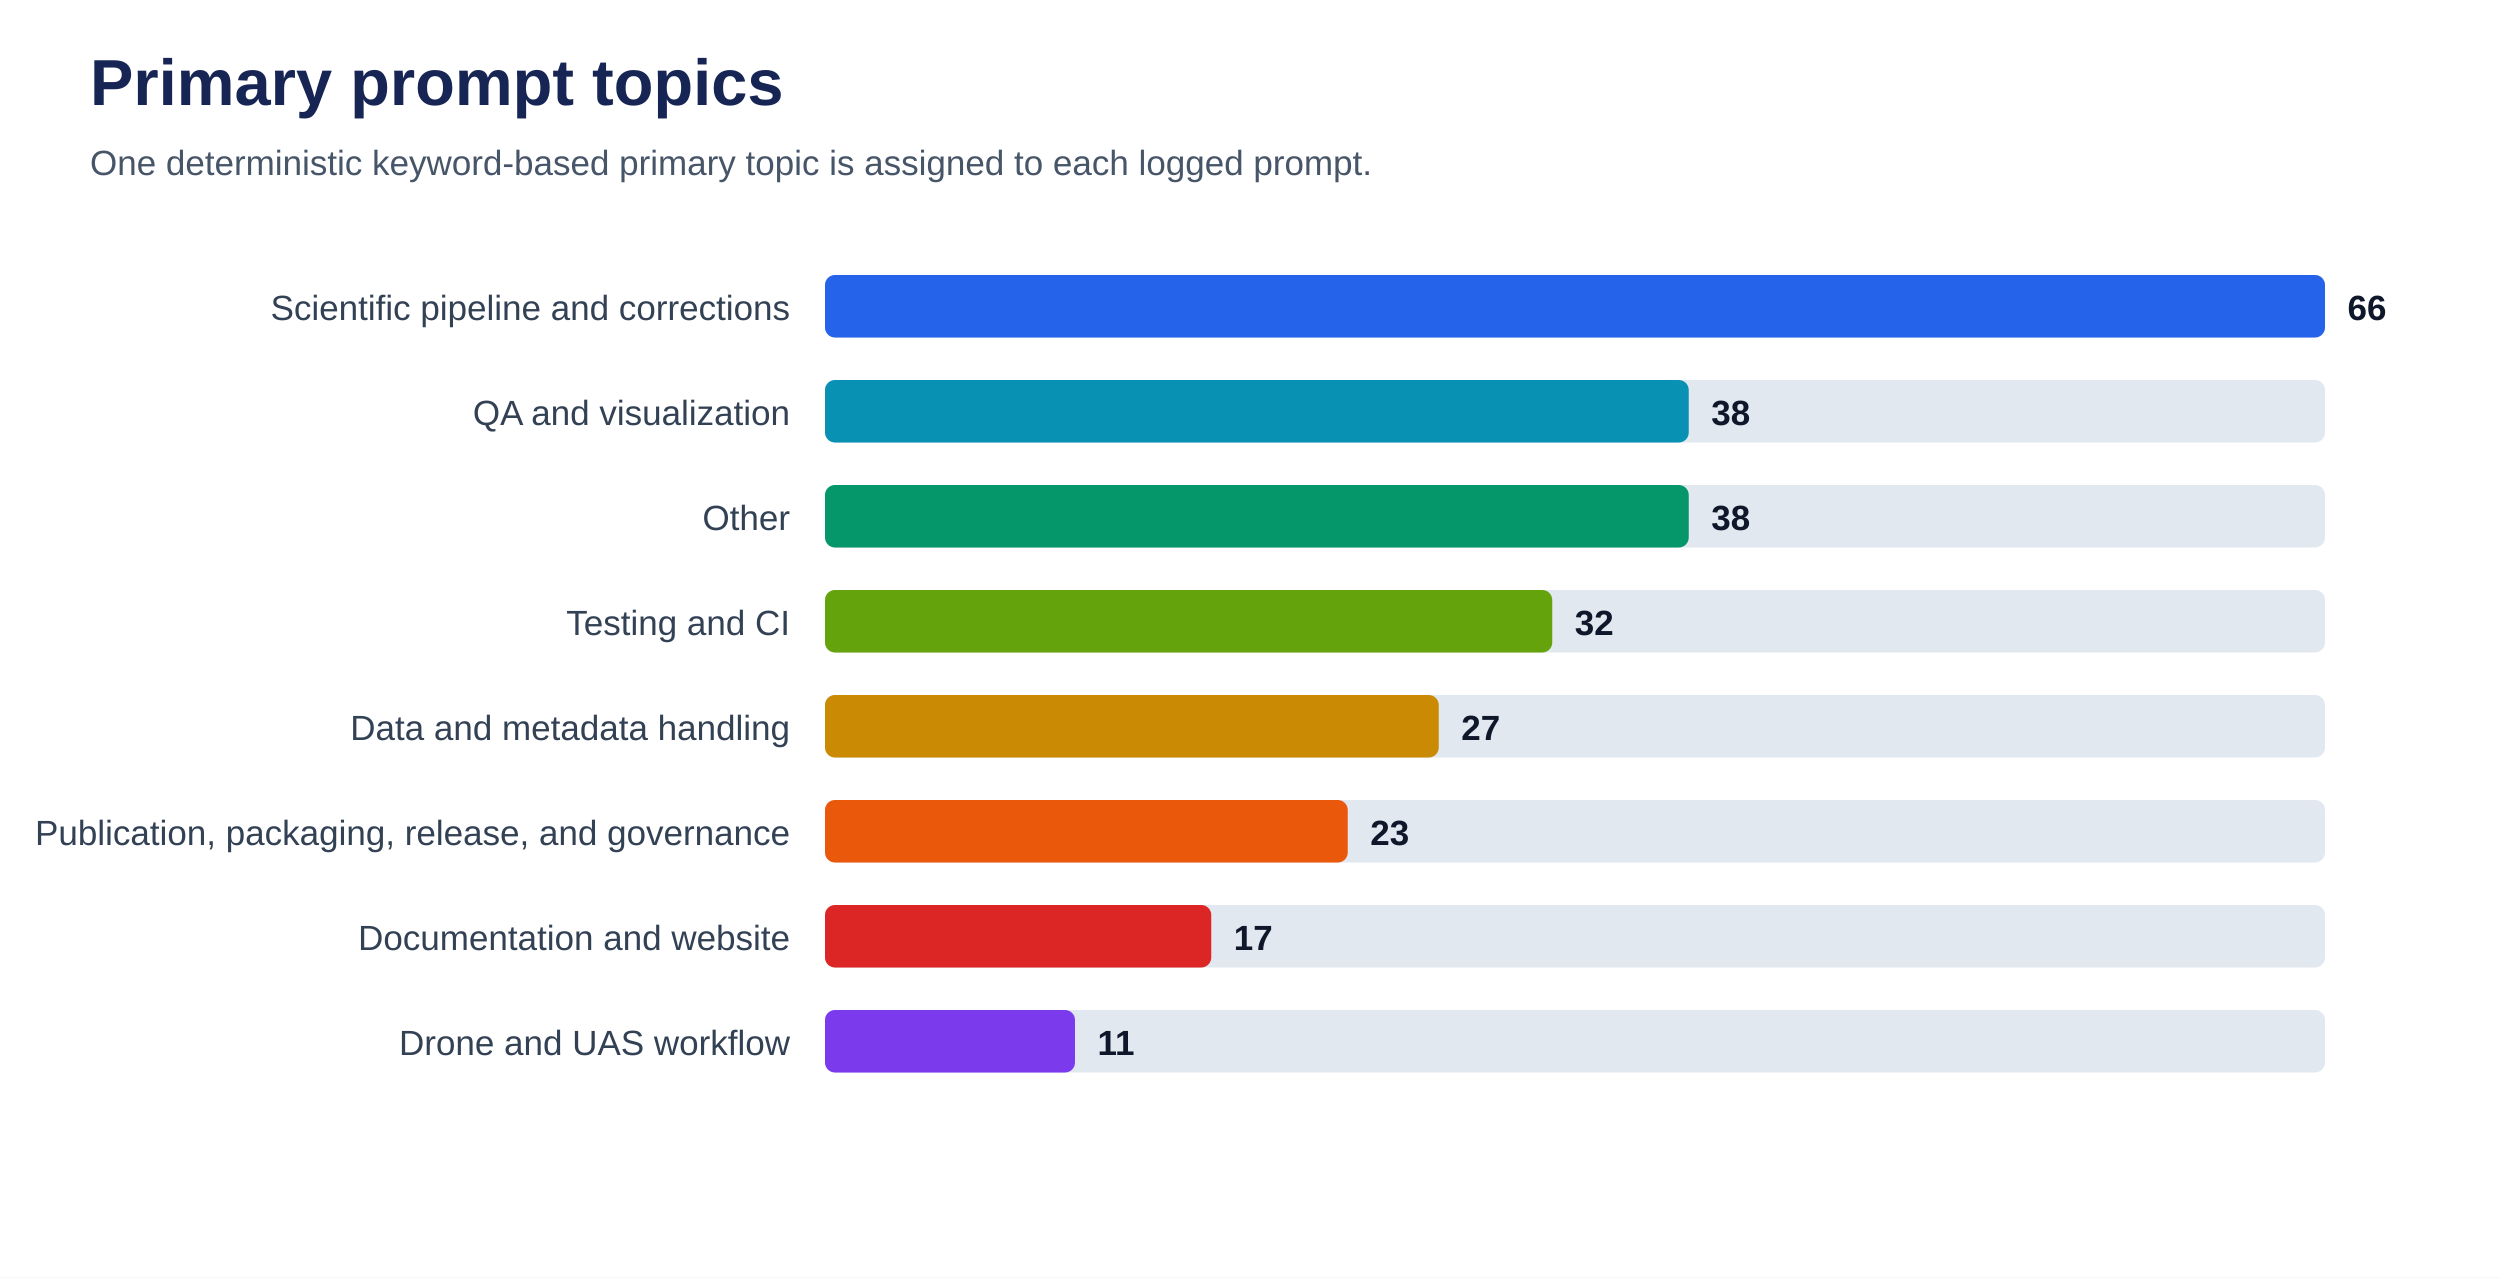
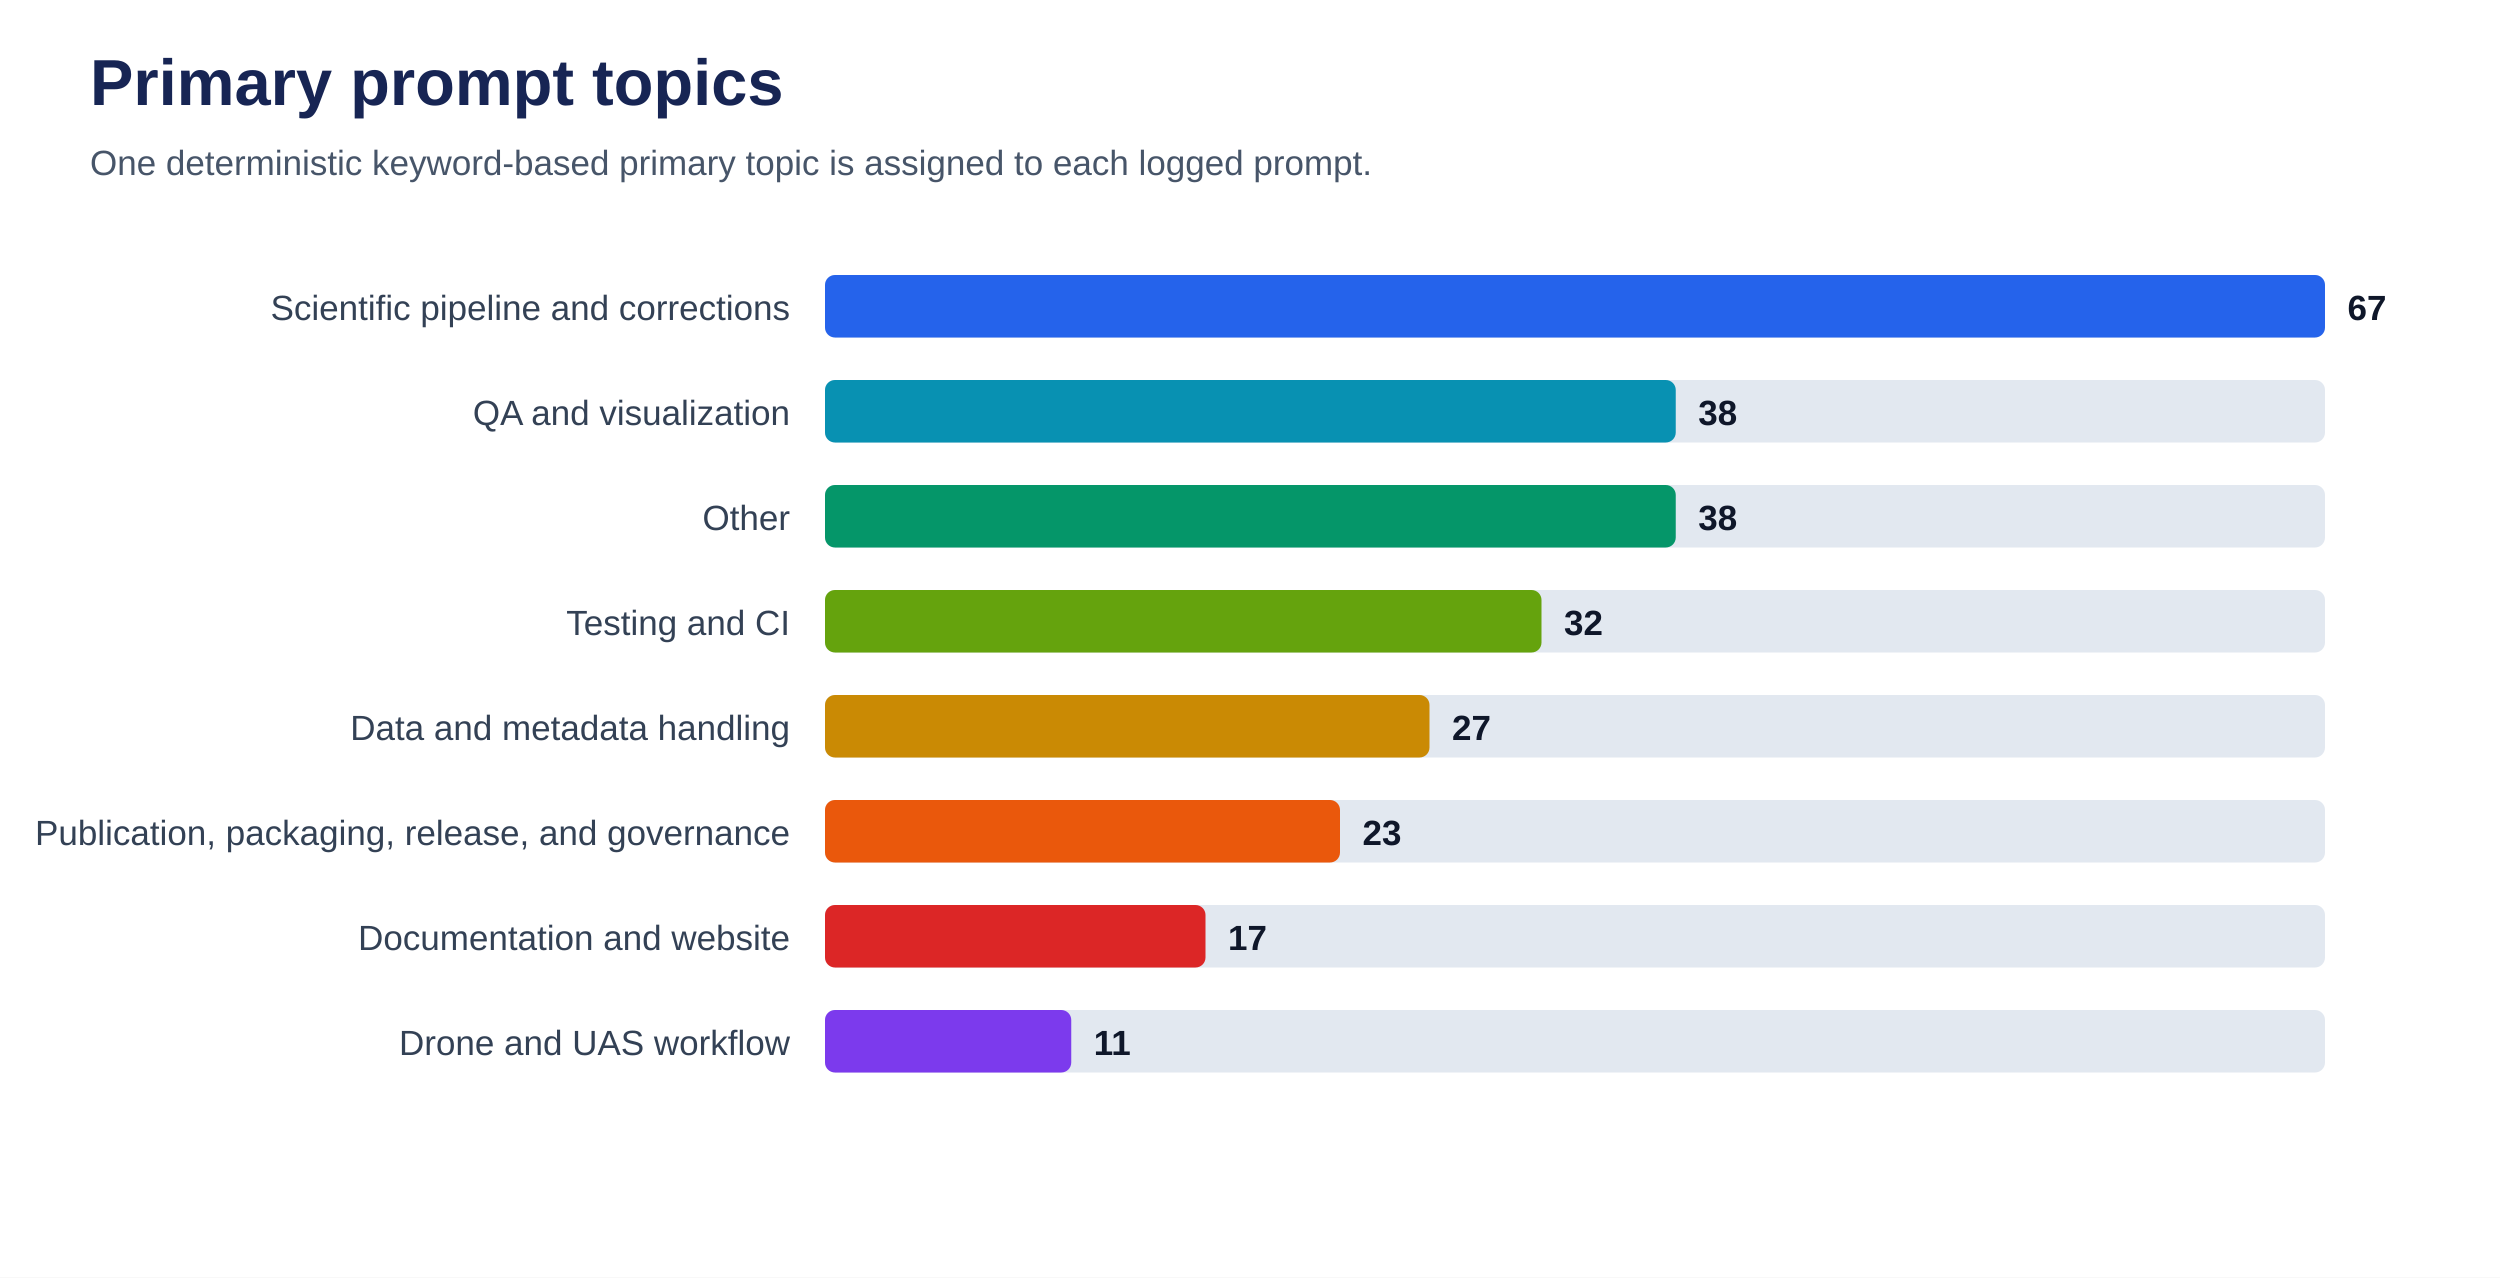
<svg xmlns="http://www.w3.org/2000/svg" viewBox="0 0 1000 511" role="img" aria-labelledby="title desc">
  <rect width="100%" height="100%" fill="#ffffff" />
  <text x="36" y="42" font-family="Arial, sans-serif" font-size="26" font-weight="700" fill="#172554">Primary prompt topics</text>
  <text x="36" y="70" font-family="Arial, sans-serif" font-size="14" fill="#475569">One deterministic keyword-based primary topic is assigned to each logged prompt.</text>
  <text x="316" y="128" text-anchor="end" font-family="Arial, sans-serif" font-size="14" fill="#334155">Scientific pipeline and corrections</text>
  <rect x="330" y="110" width="600" height="25" rx="4" fill="#e2e8f0" />
  <rect x="330" y="110" width="600.0" height="25" rx="4" fill="#2563eb" />
-   <text x="939.0" y="128" font-family="Arial, sans-serif" font-size="14" font-weight="700" fill="#0f172a">66</text>
+   <text x="939.0" y="128" font-family="Arial, sans-serif" font-size="14" font-weight="700" fill="#0f172a">67</text>
  <text x="316" y="170" text-anchor="end" font-family="Arial, sans-serif" font-size="14" fill="#334155">QA and visualization</text>
  <rect x="330" y="152" width="600" height="25" rx="4" fill="#e2e8f0" />
-   <rect x="330" y="152" width="345.5" height="25" rx="4" fill="#0891b2" />
-   <text x="684.5" y="170" font-family="Arial, sans-serif" font-size="14" font-weight="700" fill="#0f172a">38</text>
+   <rect x="330" y="152" width="340.3" height="25" rx="4" fill="#0891b2" />
+   <text x="679.3" y="170" font-family="Arial, sans-serif" font-size="14" font-weight="700" fill="#0f172a">38</text>
  <text x="316" y="212" text-anchor="end" font-family="Arial, sans-serif" font-size="14" fill="#334155">Other</text>
  <rect x="330" y="194" width="600" height="25" rx="4" fill="#e2e8f0" />
-   <rect x="330" y="194" width="345.5" height="25" rx="4" fill="#059669" />
-   <text x="684.5" y="212" font-family="Arial, sans-serif" font-size="14" font-weight="700" fill="#0f172a">38</text>
+   <rect x="330" y="194" width="340.3" height="25" rx="4" fill="#059669" />
+   <text x="679.3" y="212" font-family="Arial, sans-serif" font-size="14" font-weight="700" fill="#0f172a">38</text>
  <text x="316" y="254" text-anchor="end" font-family="Arial, sans-serif" font-size="14" fill="#334155">Testing and CI</text>
  <rect x="330" y="236" width="600" height="25" rx="4" fill="#e2e8f0" />
-   <rect x="330" y="236" width="290.9" height="25" rx="4" fill="#65a30d" />
-   <text x="629.9" y="254" font-family="Arial, sans-serif" font-size="14" font-weight="700" fill="#0f172a">32</text>
+   <rect x="330" y="236" width="286.6" height="25" rx="4" fill="#65a30d" />
+   <text x="625.6" y="254" font-family="Arial, sans-serif" font-size="14" font-weight="700" fill="#0f172a">32</text>
  <text x="316" y="296" text-anchor="end" font-family="Arial, sans-serif" font-size="14" fill="#334155">Data and metadata handling</text>
  <rect x="330" y="278" width="600" height="25" rx="4" fill="#e2e8f0" />
-   <rect x="330" y="278" width="245.5" height="25" rx="4" fill="#ca8a04" />
-   <text x="584.5" y="296" font-family="Arial, sans-serif" font-size="14" font-weight="700" fill="#0f172a">27</text>
+   <rect x="330" y="278" width="241.8" height="25" rx="4" fill="#ca8a04" />
+   <text x="580.8" y="296" font-family="Arial, sans-serif" font-size="14" font-weight="700" fill="#0f172a">27</text>
  <text x="316" y="338" text-anchor="end" font-family="Arial, sans-serif" font-size="14" fill="#334155">Publication, packaging, release, and governance</text>
  <rect x="330" y="320" width="600" height="25" rx="4" fill="#e2e8f0" />
-   <rect x="330" y="320" width="209.1" height="25" rx="4" fill="#ea580c" />
-   <text x="548.1" y="338" font-family="Arial, sans-serif" font-size="14" font-weight="700" fill="#0f172a">23</text>
+   <rect x="330" y="320" width="206.0" height="25" rx="4" fill="#ea580c" />
+   <text x="545.0" y="338" font-family="Arial, sans-serif" font-size="14" font-weight="700" fill="#0f172a">23</text>
  <text x="316" y="380" text-anchor="end" font-family="Arial, sans-serif" font-size="14" fill="#334155">Documentation and website</text>
  <rect x="330" y="362" width="600" height="25" rx="4" fill="#e2e8f0" />
-   <rect x="330" y="362" width="154.5" height="25" rx="4" fill="#dc2626" />
-   <text x="493.5" y="380" font-family="Arial, sans-serif" font-size="14" font-weight="700" fill="#0f172a">17</text>
+   <rect x="330" y="362" width="152.2" height="25" rx="4" fill="#dc2626" />
+   <text x="491.2" y="380" font-family="Arial, sans-serif" font-size="14" font-weight="700" fill="#0f172a">17</text>
  <text x="316" y="422" text-anchor="end" font-family="Arial, sans-serif" font-size="14" fill="#334155">Drone and UAS workflow</text>
  <rect x="330" y="404" width="600" height="25" rx="4" fill="#e2e8f0" />
-   <rect x="330" y="404" width="100.0" height="25" rx="4" fill="#7c3aed" />
-   <text x="439.0" y="422" font-family="Arial, sans-serif" font-size="14" font-weight="700" fill="#0f172a">11</text>
+   <rect x="330" y="404" width="98.5" height="25" rx="4" fill="#7c3aed" />
+   <text x="437.5" y="422" font-family="Arial, sans-serif" font-size="14" font-weight="700" fill="#0f172a">11</text>
</svg>
